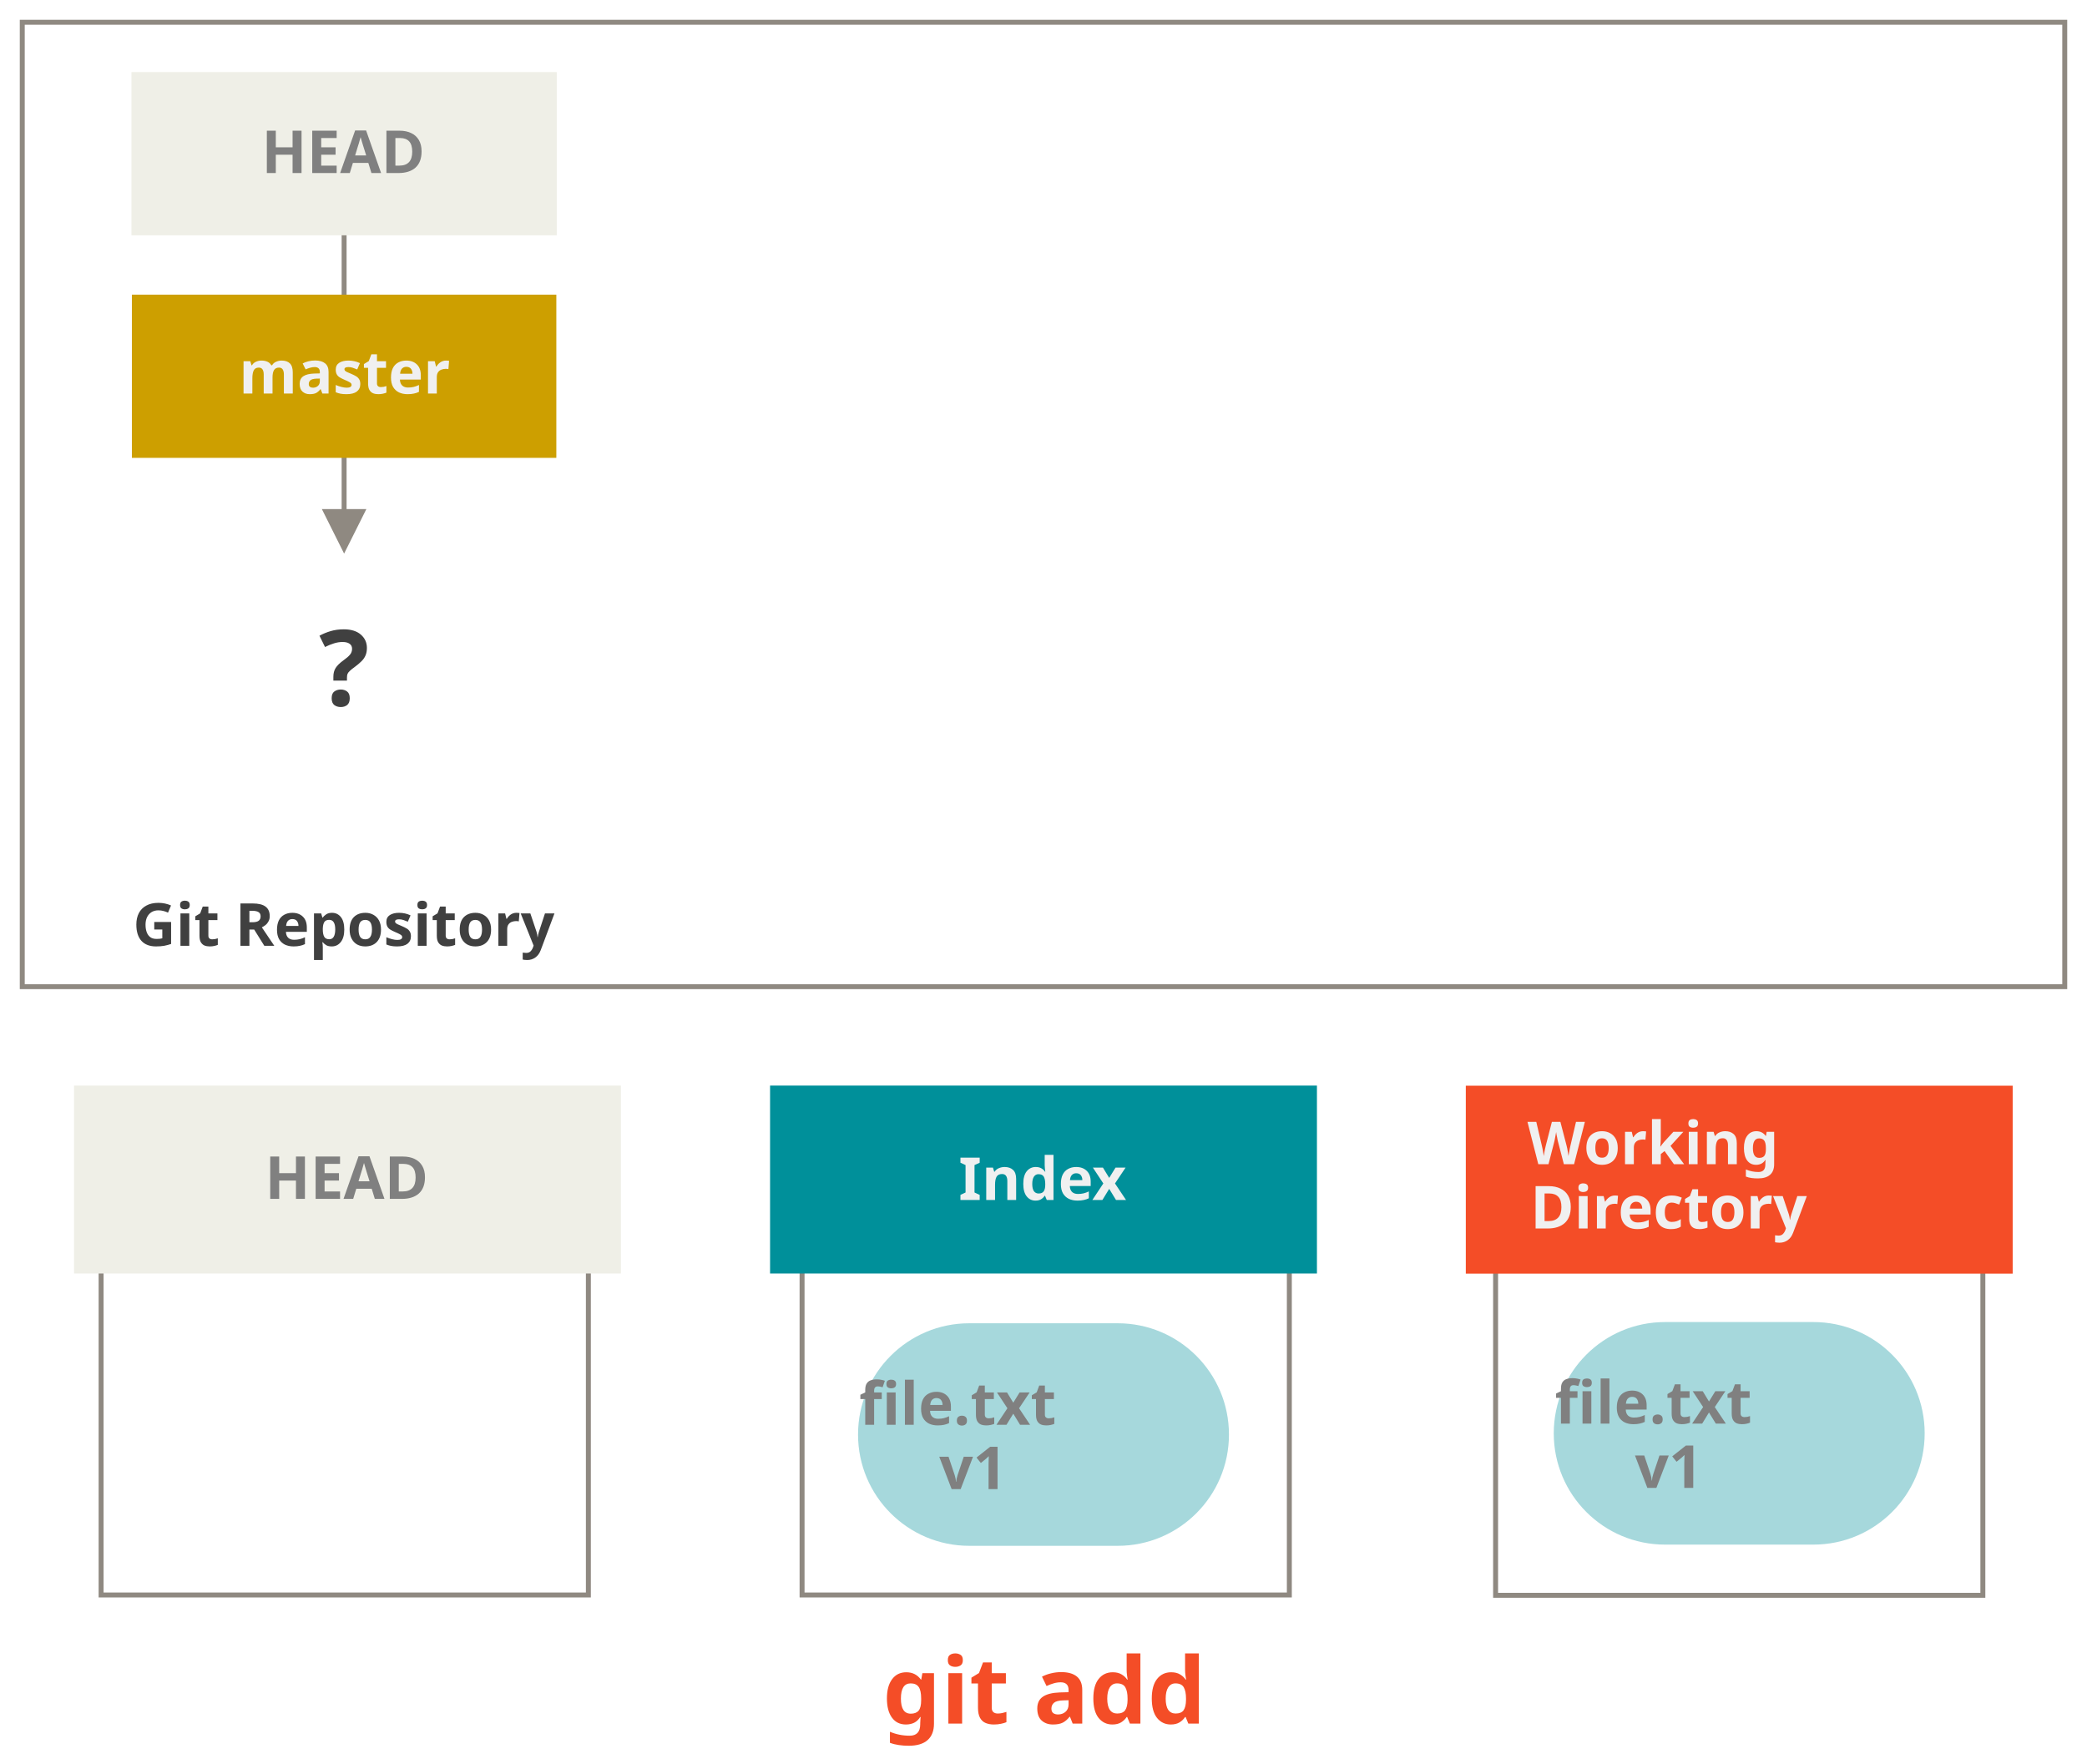
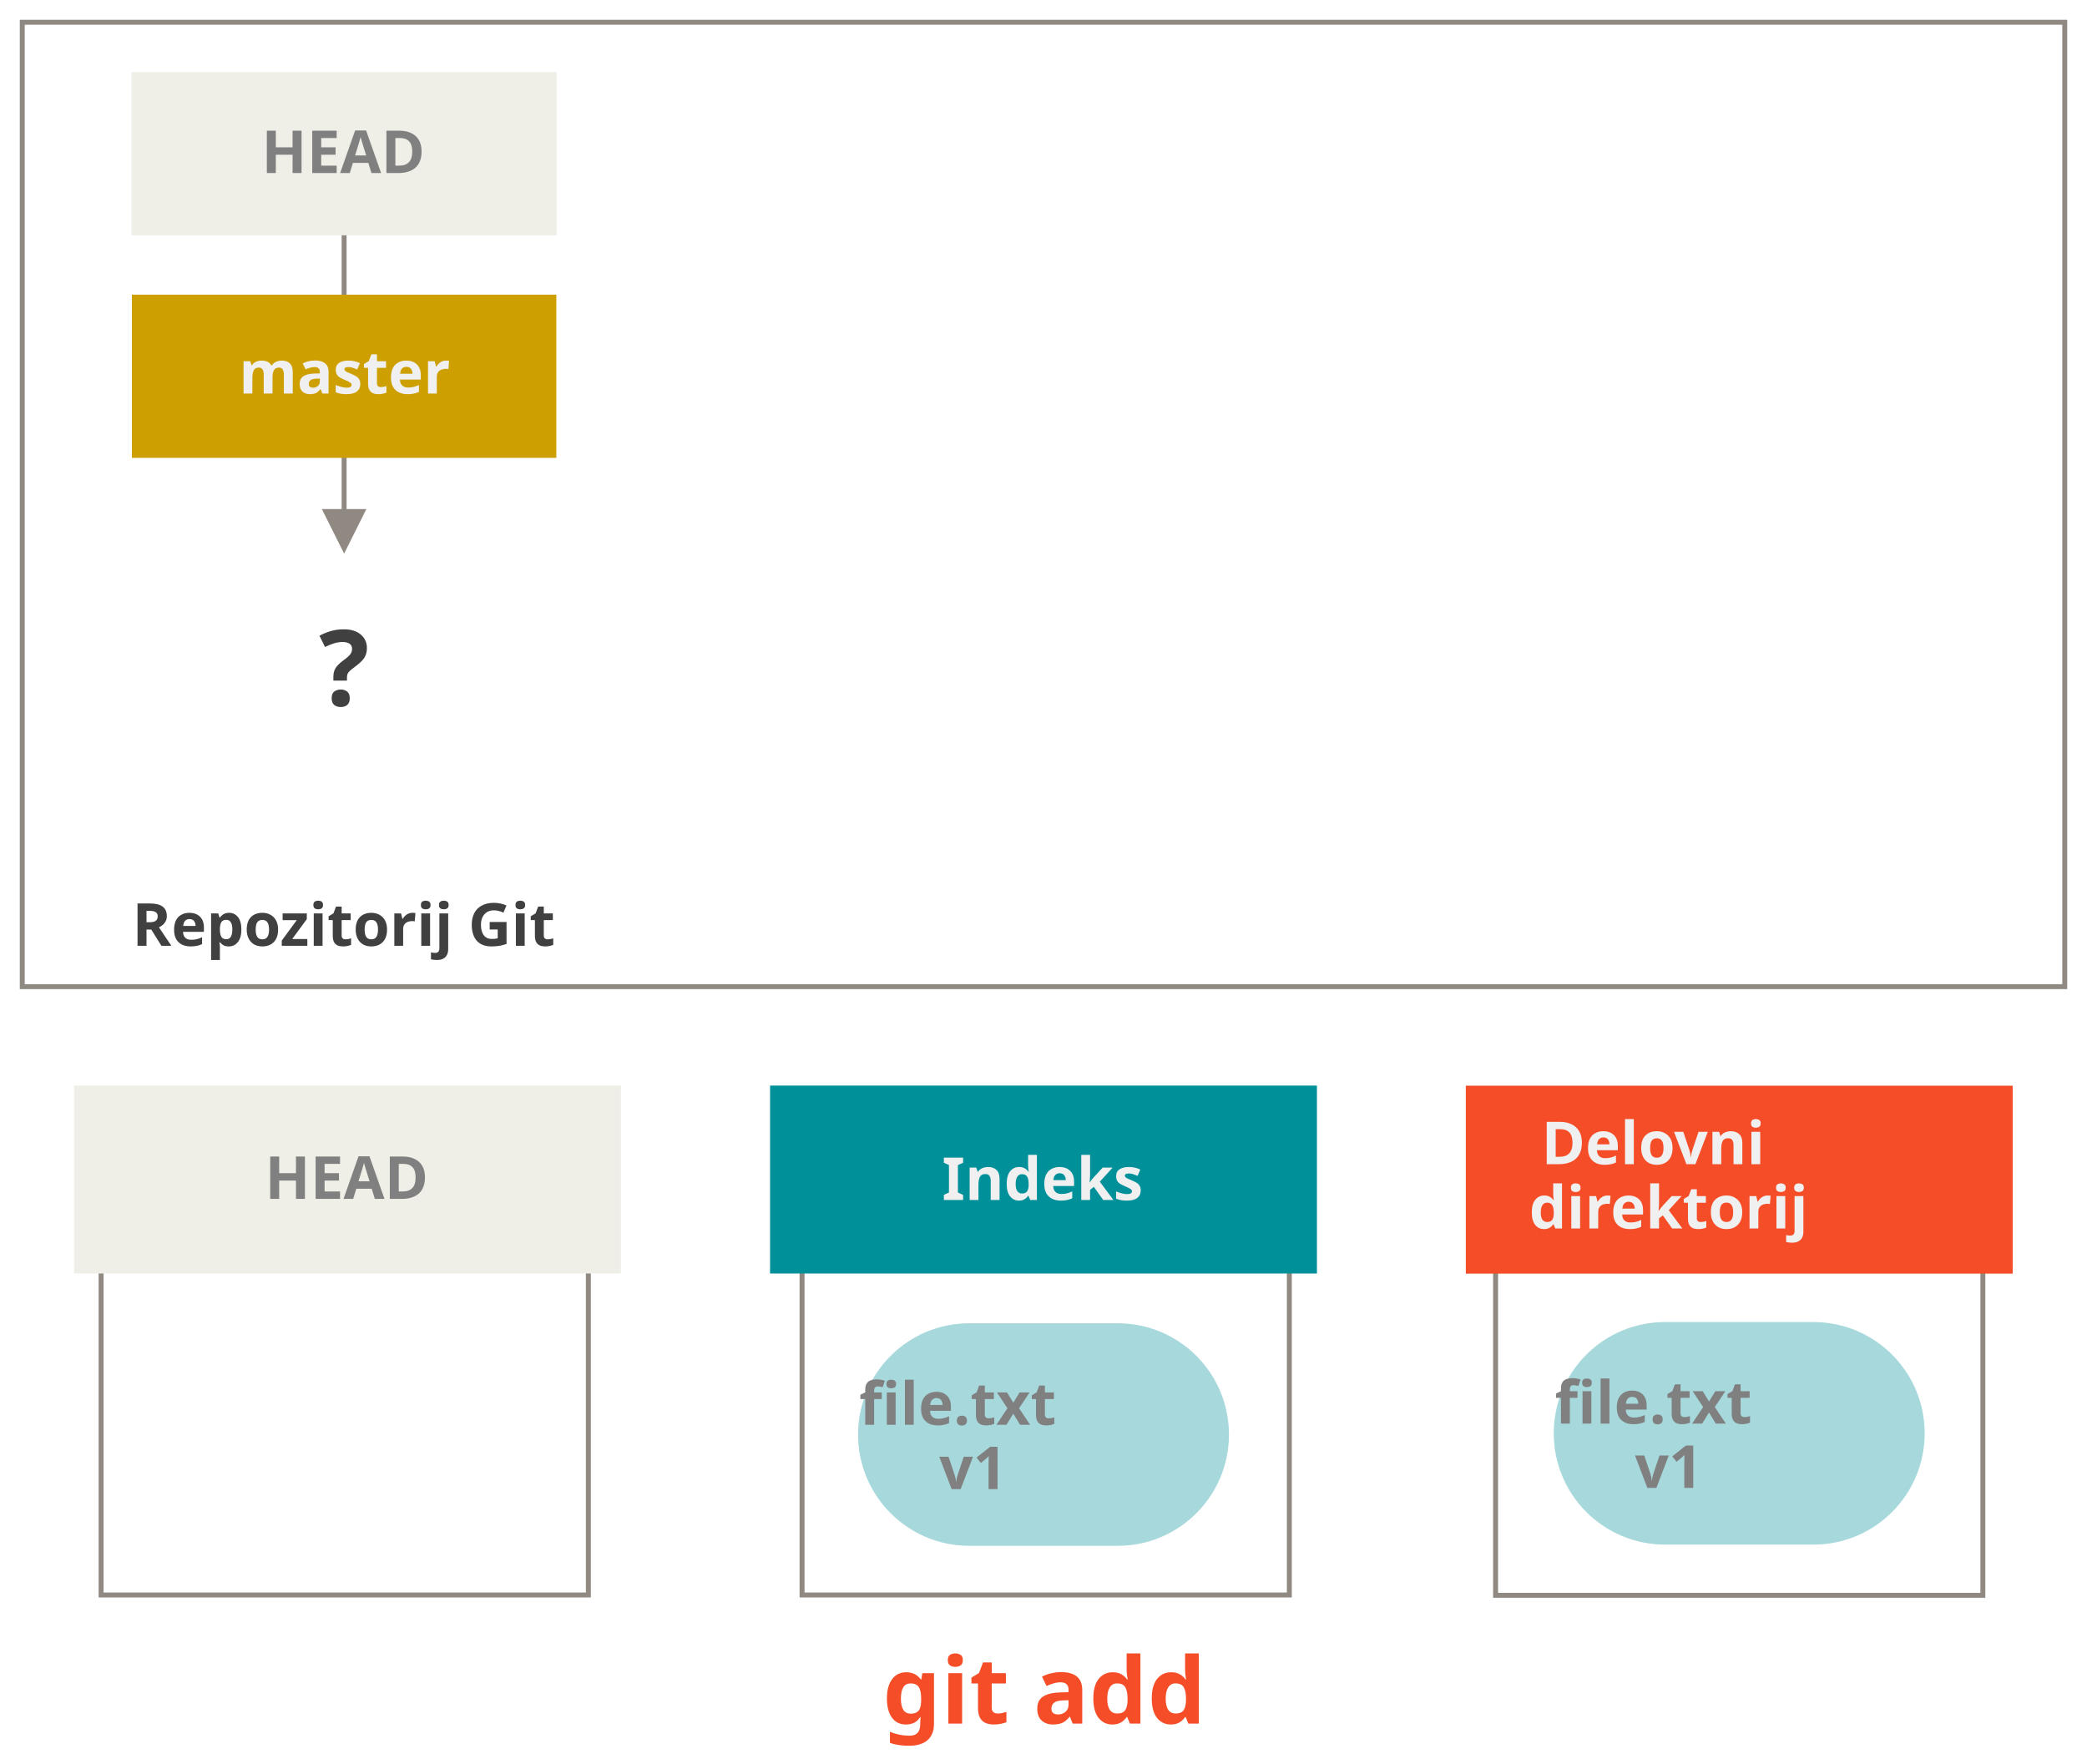
<svg xmlns="http://www.w3.org/2000/svg" id="svg20798" version="1.1" viewBox="0 0 422 356.55">
  <g id="g2573" transform="translate(-6.5,-6.5)">
    <g id="Rectangle-4-+-other-(2-line)" transform="translate(21,226)" style="fill-rule:evenodd;fill:none">
      <rect id="Rectangle-4" x="5.943" y="1" width="98.528" height="102" style="stroke-linecap:square;stroke:#8f8981" />
      <g id="other-(2-line)">
        <g id="g20753" transform="translate(.47163)">
          <rect id="rect20748" width="110.58" height="38" style="fill:#efefe7" />
          <text id="master-4" transform="translate(-.17034 .88075)" font-size="12px" font-weight="700" style="fill:#979797;font-family:'Source Code Pro';font-size:12px;font-weight:700;text-anchor:middle">
            <tspan id="tspan20750" x="55.29" y="22.031" style="fill:gray">HEAD</tspan>
          </text>
        </g>
      </g>
    </g>
    <rect id="Rectangle-7" x="11" y="11" width="413" height="195" style="fill:none;stroke-linecap:square;stroke:#8f8981" />
    <text id="git-add" transform="translate(11.183)" font-size="12px" font-weight="700" style="fill-rule:evenodd;fill:#f44d27;font-family:'Source Code Pro';font-feature-settings:normal;font-size:18.667px;font-variant-caps:normal;font-variant-ligatures:normal;font-variant-numeric:normal;font-weight:600;text-align:center;text-anchor:middle">
      <tspan id="tspan20794" x="206.5" y="355" style="fill:#f44d27;font-family:'Source Code Pro';font-feature-settings:normal;font-size:18.667px;font-variant-caps:normal;font-variant-ligatures:normal;font-variant-numeric:normal;font-weight:600;text-align:center;text-anchor:middle">git add</tspan>
    </text>
    <g id="g20534" transform="translate(-.01315 .06428)" style="fill-rule:evenodd;fill:none">
      <rect id="Rectangle-6-5" transform="translate(301.98,226)" x="6.948" y="1" width="98.528" height="102" style="fill:none;stroke-linecap:square;stroke:#8f8981" />
      <g id="g20484" transform="translate(320.69,273.75)">
        <rect id="Rectangle-1-2" width="75" height="45" rx="22.5" ry="22.5" style="fill-opacity:.35;fill:#00909a" />
        <text id="text20476" transform="translate(-431.19,-217.97)" x="468.5" y="238.5" style="fill:gray;font-family:'Source Code Pro';font-feature-settings:normal;font-size:12px;font-variant-caps:normal;font-variant-ligatures:normal;font-variant-numeric:normal;font-weight:bold;letter-spacing:0px;line-height:13px;text-align:center;text-anchor:middle;word-spacing:0px" xml:space="preserve">
          <tspan id="tspan20474" x="468.5" y="238.5">file.txt</tspan>
          <tspan id="tspan20478" x="468.5" y="251.5">v1</tspan>
        </text>
      </g>
      <g id="g20472" transform="translate(-73.975,-4.2292)">
        <g id="ref-(2-line)-0" transform="translate(376.88,230.19)">
          <rect id="Rectangle-2-4" width="110.58" height="38" style="fill:#f44d27" />
        </g>
        <text id="text20453" transform="translate(-56.635,117.41)" x="488.553" y="128.651" style="fill:#f0f0f0;font-family:'Source Code Pro';font-feature-settings:normal;font-size:12px;font-variant-caps:normal;font-variant-ligatures:normal;font-variant-numeric:normal;font-weight:bold;letter-spacing:0px;line-height:10px;text-align:center;text-anchor:middle;word-spacing:0px" xml:space="preserve">
-           <tspan id="tspan20451" x="488.553" y="128.651" style="fill:#f0f0f0;line-height:13px">Working</tspan>
-           <tspan id="tspan20455" x="488.553" y="141.651" style="fill:#f0f0f0;line-height:13px">Directory</tspan>
+           <tspan id="tspan20451" x="488.553" y="128.651" style="fill:#f0f0f0;line-height:13px">Delovni</tspan>
+           <tspan id="tspan20455" x="488.553" y="141.651" style="fill:#f0f0f0;line-height:13px">direktorij</tspan>
        </text>
      </g>
    </g>
    <g id="g21470" style="fill-rule:evenodd;fill:none">
      <g id="Rectangle-5-+-symref-(2-line)" transform="translate(162,226)">
        <rect id="Rectangle-5" x="6.682" y="1" width="98.528" height="102" style="stroke-linecap:square;stroke:#8f8981" />
        <g id="symref-(2-line)" transform="translate(.20995)">
          <rect id="rect20739" width="110.58" height="38" style="fill:#00909a" />
          <text id="text20743" transform="translate(-.21834 2.134)" font-size="12px" font-weight="700" style="fill:#979797;font-family:'Source Code Pro';font-size:12px;font-weight:700;text-anchor:middle">
-             <tspan id="tspan20741" x="55.29" y="21" style="fill:#f0f0f0">Index</tspan>
+             <tspan id="tspan20741" x="55.29" y="21" style="fill:#f0f0f0">Indeks</tspan>
          </text>
        </g>
      </g>
      <g id="g20484-0" transform="translate(180,274.06)">
        <rect id="Rectangle-1-2-5" width="75" height="45" rx="22.5" ry="22.5" style="fill-opacity:.35;fill:#00909a" />
        <text id="text20476-2" transform="translate(-431.19,-217.97)" x="468.5" y="238.5" style="fill:gray;font-family:'Source Code Pro';font-feature-settings:normal;font-size:12px;font-variant-caps:normal;font-variant-ligatures:normal;font-variant-numeric:normal;font-weight:bold;letter-spacing:0px;line-height:13px;text-align:center;text-anchor:middle;word-spacing:0px" xml:space="preserve">
          <tspan id="tspan20474-4" x="468.5" y="238.5">file.txt</tspan>
          <tspan id="tspan20478-8" x="468.5" y="251.5">v1</tspan>
        </text>
      </g>
    </g>
    <text id="?-0" transform="translate(-130.38,-5.1566)" font-size="12px" font-weight="700" style="fill:#404040;font-family:'Source Code Pro';font-feature-settings:normal;font-size:21.333px;font-variant-caps:normal;font-variant-ligatures:normal;font-variant-numeric:normal;font-weight:600;text-align:center;text-anchor:middle">
      <tspan id="tspan20369" x="206.5" y="154.34" style="fill:#404040;font-family:'Source Code Pro';font-feature-settings:normal;font-size:21.333px;font-variant-caps:normal;font-variant-ligatures:normal;font-variant-numeric:normal;font-weight:600;text-align:center;text-anchor:middle">?</tspan>
    </text>
    <text id="Git-Repository-0" transform="translate(-130.51,-4.2613)" font-size="12px" font-weight="700" style="fill:#404040;font-family:'Source Code Pro';font-size:12px;font-weight:700;text-anchor:middle">
-       <tspan id="tspan20373" x="206.5" y="202" style="fill:#404040">Git Repository</tspan>
+       <tspan id="tspan20373" x="206.5" y="202" style="fill:#404040">Repozitorij Git</tspan>
    </text>
    <g id="g2486">
      <g id="Line-+-symref-+-goldref-3" transform="translate(33.167,21.077)" style="fill-rule:evenodd;fill:none">
        <path id="Line-7" transform="translate(-.5865 1.3)" d="m43 87.058v-67.116h1v67.116h4l-4.5 9-4.5-9z" style="fill-rule:nonzero;fill:#8f8981" />
        <g id="other-4" transform="translate(-.0865)">
          <rect id="rect21609" width="86" height="33" style="fill-rule:evenodd;fill:#efefe7" />
          <text id="text21613" transform="translate(-.17034 -.588)" font-size="12px" font-weight="700" style="fill:#979797;font-family:'Source Code Pro';font-size:12px;font-weight:700;text-anchor:middle">
            <tspan id="tspan21611" x="43" y="21" style="fill:gray">HEAD</tspan>
          </text>
        </g>
        <g id="goldref-2" transform="translate(0,45)">
          <rect id="Rectangle-3-1" transform="scale(.79469 1)" width="108" height="33" style="fill-rule:evenodd;fill:#cd9f00" />
          <text id="master-2-1" transform="translate(-10.987)" font-size="12px" font-weight="700" style="fill:#979797;font-family:'Source Code Pro';font-size:12px;font-weight:700;text-anchor:middle">
            <tspan id="tspan21617" x="54" y="20" style="fill:#f0f0f0">master</tspan>
          </text>
        </g>
      </g>
    </g>
  </g>
</svg>
